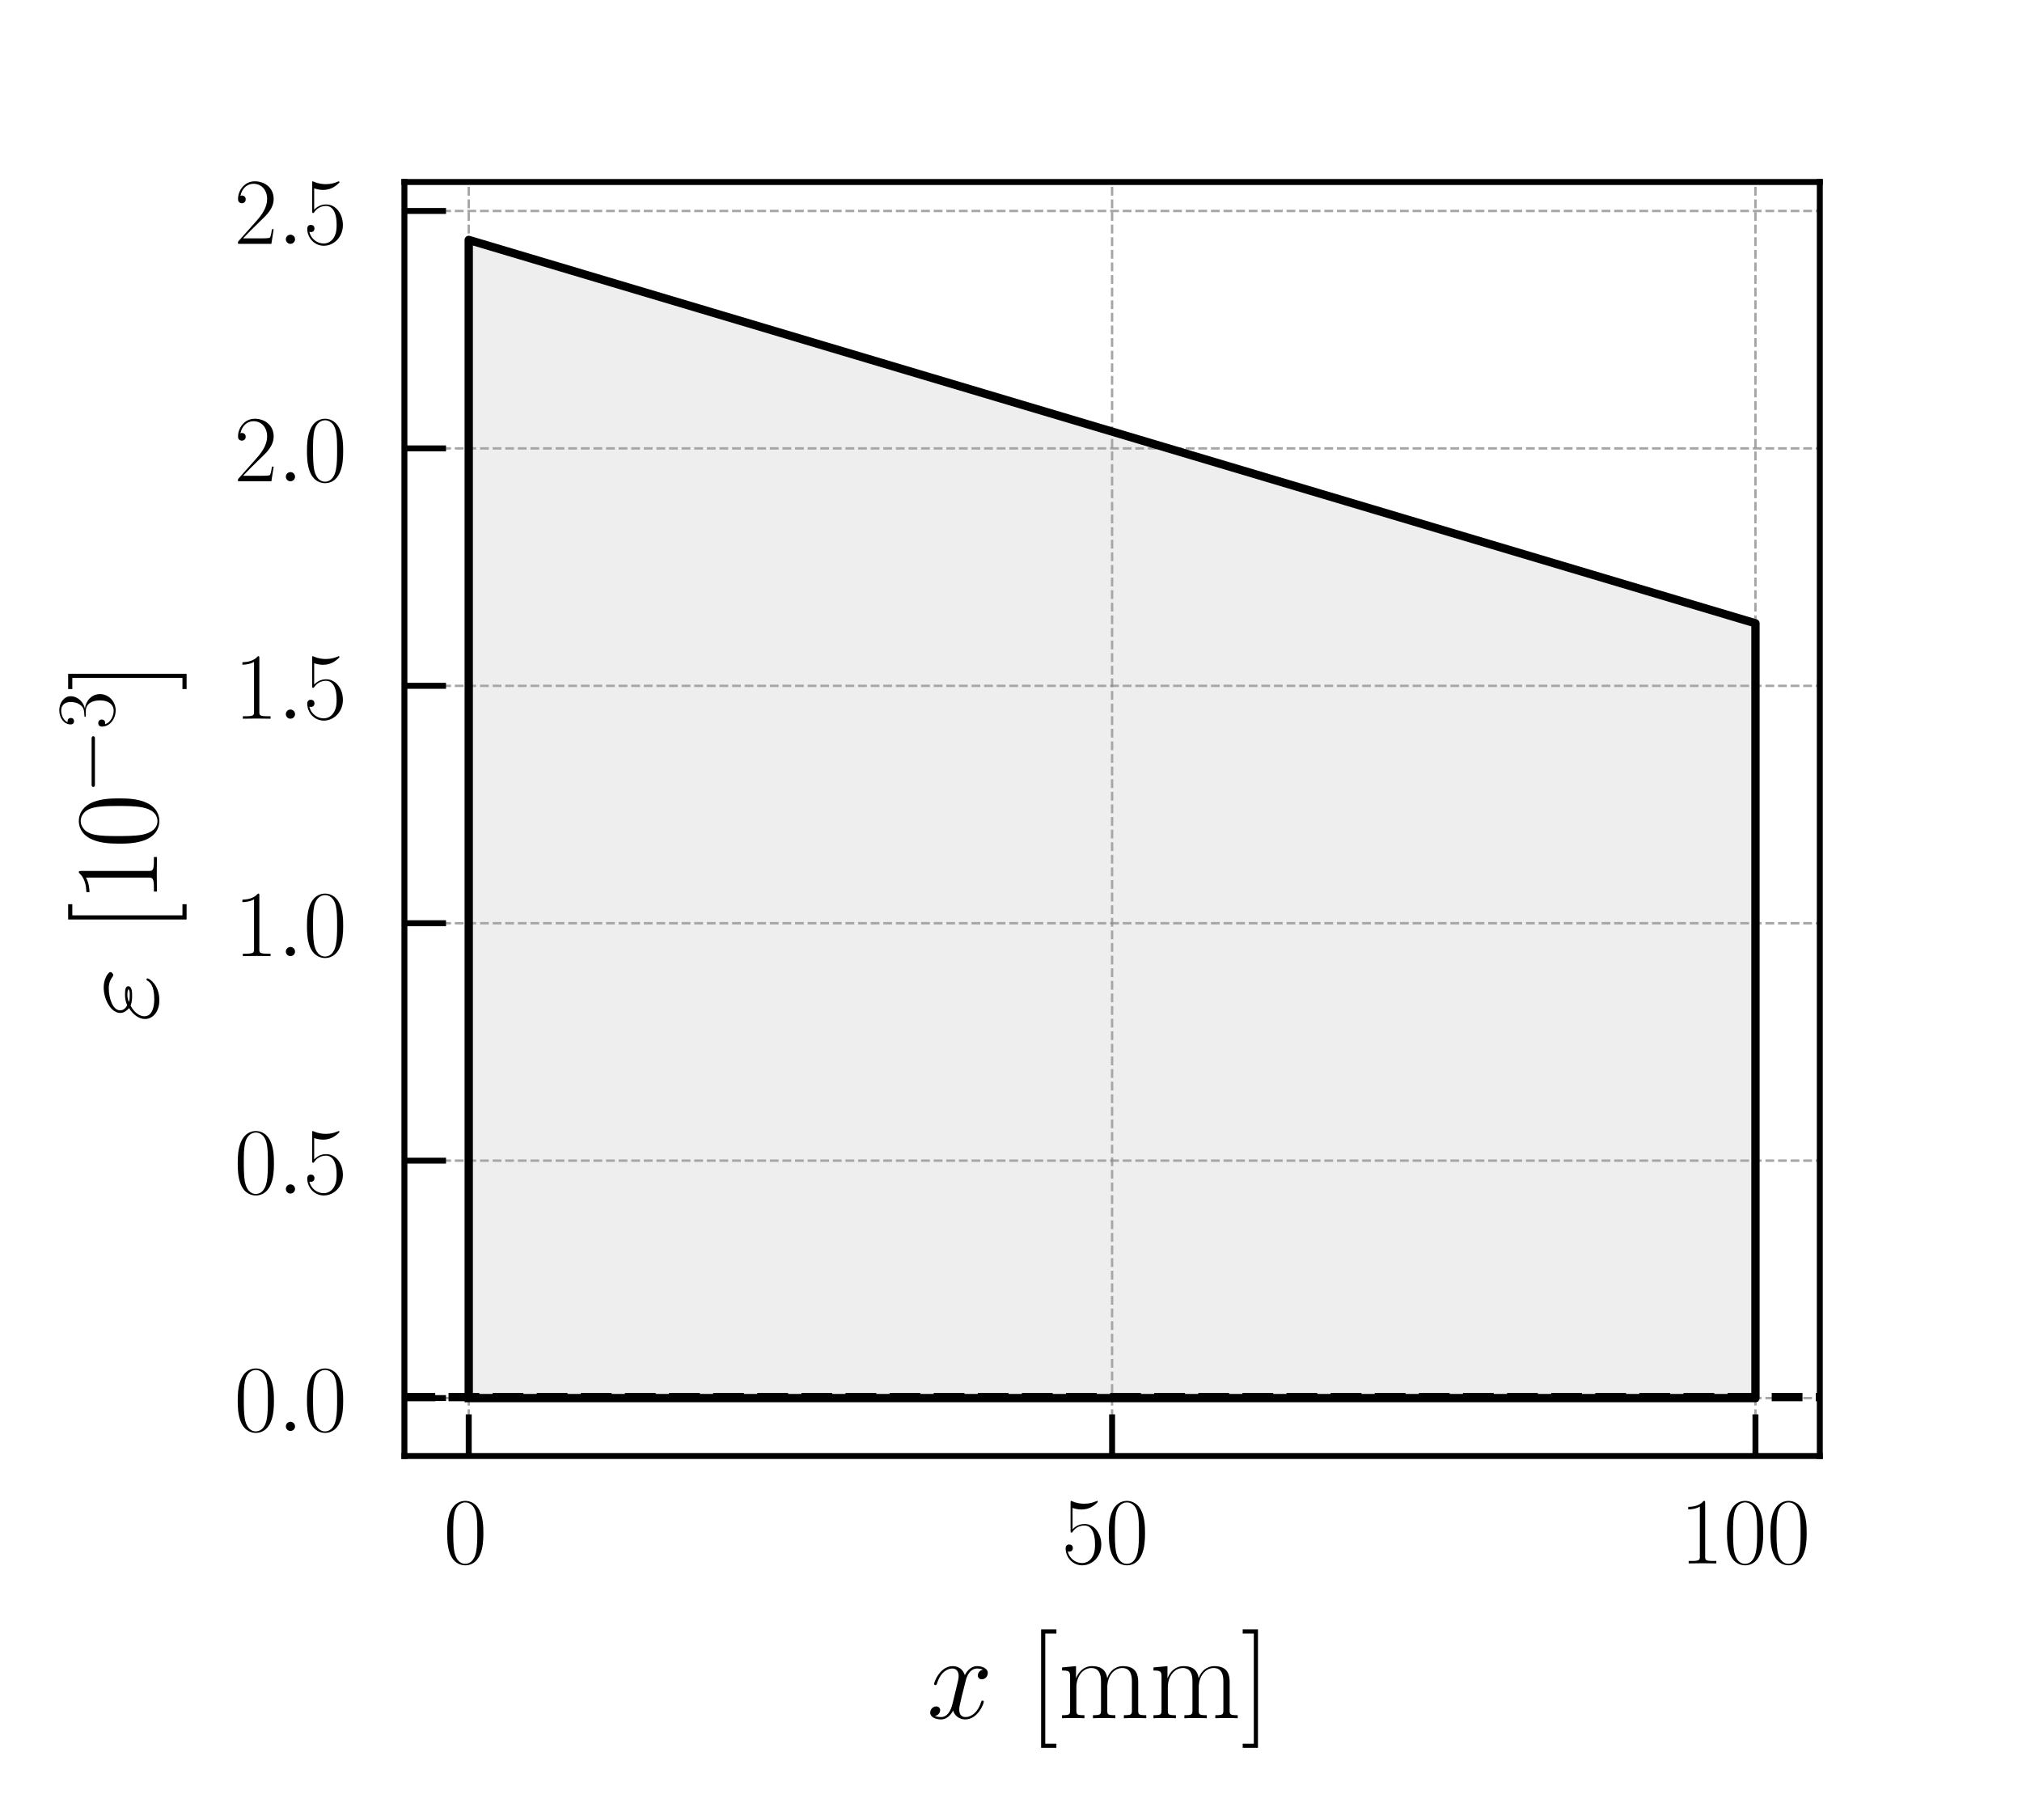
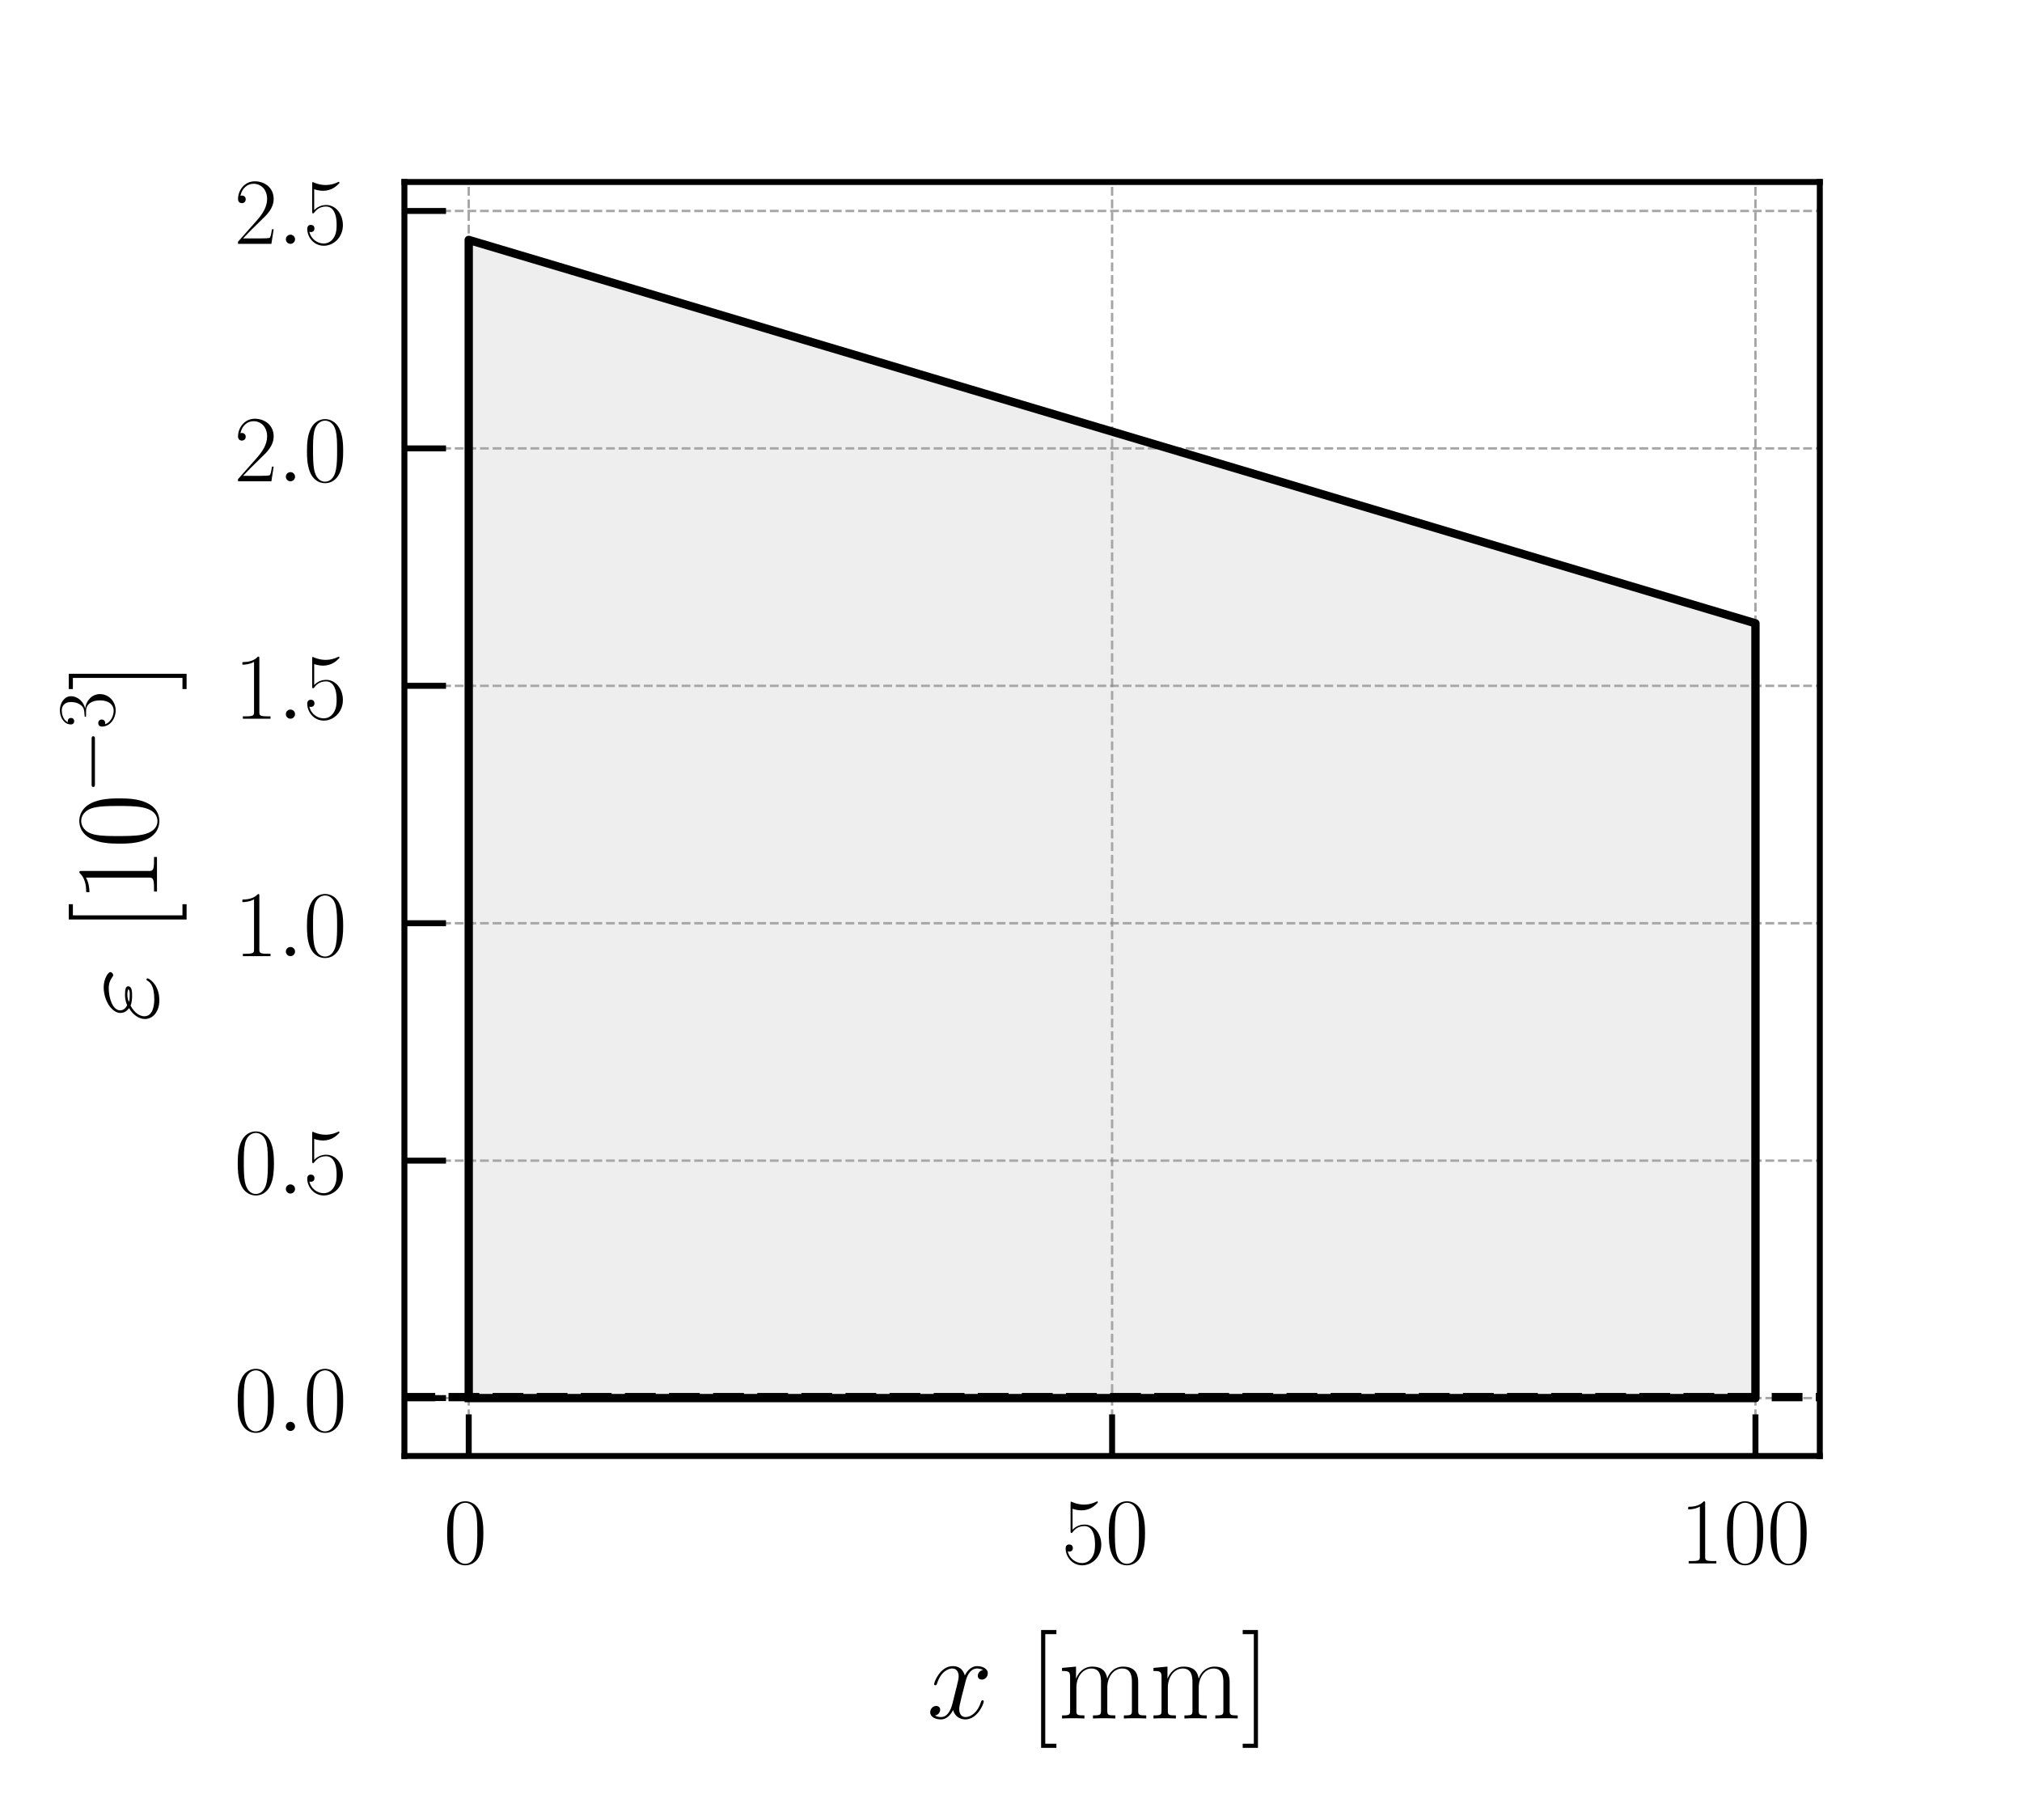
<svg xmlns="http://www.w3.org/2000/svg" xmlns:xlink="http://www.w3.org/1999/xlink" width="170.079pt" height="153.071pt" viewBox="0 0 170.079 153.071" version="1.1">
  <defs>
    <style type="text/css">*{stroke-linejoin: round; stroke-linecap: butt}</style>
  </defs>
  <g id="figure_1">
    <g id="patch_1">
      <path d="M 0 153.071  L 170.079 153.071  L 170.079 0  L 0 0  z " style="fill: #ffffff" />
    </g>
    <g id="axes_1">
      <g id="patch_2">
        <path d="M 34.016 122.457  L 153.071 122.457  L 153.071 15.307  L 34.016 15.307  z " style="fill: #ffffff" />
      </g>
      <g id="matplotlib.axis_1">
        <g id="xtick_1">
          <g id="line2d_1">
-             <path d="M 39.427 122.457  L 39.427 15.307  " clip-path="url(#p409dfc9da4)" style="fill: none; stroke-dasharray: 0.74,0.32; stroke-dashoffset: 0; stroke: #808080; stroke-opacity: 0.7; stroke-width: 0.2" />
+             <path d="M 39.427 122.457  L 39.427 15.307  " clip-path="url(#p4f7c9a4bee)" style="fill: none; stroke-dasharray: 0.74,0.32; stroke-dashoffset: 0; stroke: #808080; stroke-opacity: 0.7; stroke-width: 0.2" />
          </g>
          <g id="line2d_2">
            <defs>
-               <path id="me10ed2f82f" d="M 0 0  L 0 -3.5  " style="stroke: #000000; stroke-width: 0.5" />
-             </defs>
-             <g>
-               <use xlink:href="#me10ed2f82f" x="39.427" y="122.457" style="stroke: #000000; stroke-width: 0.5" />
+               <path id="m94a9413f25" d="M 0 0  L 0 -3.5  " style="stroke: #000000; stroke-width: 0.5" />
+             </defs>
+             <g>
+               <use xlink:href="#m94a9413f25" x="39.427" y="122.457" style="stroke: #000000; stroke-width: 0.5" />
            </g>
          </g>
          <g id="text_1">
            <g transform="translate(37.31025 131.4915) scale(0.08 -0.08)">
              <defs>
-                 <path id="CMR17-30" d="M 2688 2038  C 2688 2430 2682 3099 2413 3613  C 2176 4063 1798 4224 1466 4224  C 1158 4224 768 4082 525 3620  C 269 3137 243 2539 243 2038  C 243 1671 250 1112 448 623  C 723 -39 1216 -128 1466 -128  C 1760 -128 2208 -7 2470 604  C 2662 1048 2688 1568 2688 2038  z M 1466 -26  C 1056 -26 813 328 723 816  C 653 1196 653 1749 653 2109  C 653 2604 653 3015 736 3407  C 858 3954 1216 4121 1466 4121  C 1728 4121 2067 3947 2189 3420  C 2272 3054 2278 2623 2278 2109  C 2278 1691 2278 1176 2202 797  C 2067 96 1690 -26 1466 -26  z " transform="scale(0.015625)" />
+                 <path id="CMR17-30" d="M 2688 2025  C 2688 2416 2682 3080 2413 3591  C 2176 4039 1798 4198 1466 4198  C 1158 4198 768 4058 525 3597  C 269 3118 243 2524 243 2025  C 243 1661 250 1106 448 619  C 723 -39 1216 -128 1466 -128  C 1760 -128 2208 -7 2470 600  C 2662 1042 2688 1559 2688 2025  z M 1466 -26  C 1056 -26 813 325 723 812  C 653 1188 653 1738 653 2096  C 653 2588 653 2997 736 3387  C 858 3929 1216 4096 1466 4096  C 1728 4096 2067 3923 2189 3400  C 2272 3036 2278 2607 2278 2096  C 2278 1680 2278 1169 2202 792  C 2067 95 1690 -26 1466 -26  z " transform="scale(0.015625)" />
              </defs>
              <use xlink:href="#CMR17-30" transform="scale(0.996264)" />
            </g>
          </g>
        </g>
        <g id="xtick_2">
          <g id="line2d_3">
-             <path d="M 93.543 122.457  L 93.543 15.307  " clip-path="url(#p409dfc9da4)" style="fill: none; stroke-dasharray: 0.74,0.32; stroke-dashoffset: 0; stroke: #808080; stroke-opacity: 0.7; stroke-width: 0.2" />
+             <path d="M 93.543 122.457  L 93.543 15.307  " clip-path="url(#p4f7c9a4bee)" style="fill: none; stroke-dasharray: 0.74,0.32; stroke-dashoffset: 0; stroke: #808080; stroke-opacity: 0.7; stroke-width: 0.2" />
          </g>
          <g id="line2d_4">
            <g>
-               <use xlink:href="#me10ed2f82f" x="93.543" y="122.457" style="stroke: #000000; stroke-width: 0.5" />
+               <use xlink:href="#m94a9413f25" x="93.543" y="122.457" style="stroke: #000000; stroke-width: 0.5" />
            </g>
          </g>
          <g id="text_2">
            <g transform="translate(89.30912 131.4915) scale(0.08 -0.08)">
              <defs>
-                 <path id="CMR17-35" d="M 730 3750  C 794 3724 1056 3641 1325 3641  C 1920 3641 2246 3961 2432 4140  C 2432 4191 2432 4224 2394 4224  C 2387 4224 2374 4224 2323 4198  C 2099 4102 1837 4032 1517 4032  C 1325 4032 1037 4055 723 4191  C 653 4224 640 4224 634 4224  C 602 4224 595 4217 595 4090  L 595 2231  C 595 2113 595 2080 659 2080  C 691 2080 704 2093 736 2139  C 941 2435 1222 2560 1542 2560  C 1766 2560 2246 2415 2246 1293  C 2246 1087 2246 716 2054 422  C 1894 159 1645 25 1370 25  C 947 25 518 319 403 812  C 429 806 480 793 506 793  C 589 793 749 838 749 1036  C 749 1209 627 1280 506 1280  C 358 1280 262 1190 262 1011  C 262 454 704 -128 1382 -128  C 2042 -128 2669 441 2669 1267  C 2669 2054 2170 2662 1549 2662  C 1222 2662 947 2540 730 2304  L 730 3750  z " transform="scale(0.015625)" />
+                 <path id="CMR17-35" d="M 730 3692  C 794 3666 1056 3584 1325 3584  C 1920 3584 2246 3911 2432 4100  C 2432 4157 2432 4192 2394 4192  C 2387 4192 2374 4192 2323 4163  C 2099 4058 1837 3973 1517 3973  C 1325 3973 1037 3999 723 4139  C 653 4171 640 4171 634 4171  C 602 4171 595 4164 595 4037  L 595 2203  C 595 2089 595 2057 659 2057  C 691 2057 704 2070 736 2114  C 941 2401 1222 2522 1542 2522  C 1766 2522 2246 2382 2246 1289  C 2246 1085 2246 715 2054 421  C 1894 159 1645 25 1370 25  C 947 25 518 320 403 814  C 429 807 480 795 506 795  C 589 795 749 840 749 1038  C 749 1210 627 1280 506 1280  C 358 1280 262 1190 262 1011  C 262 454 704 -128 1382 -128  C 2042 -128 2669 440 2669 1264  C 2669 2030 2170 2624 1549 2624  C 1222 2624 947 2503 730 2274  L 730 3692  z " transform="scale(0.015625)" />
              </defs>
              <use xlink:href="#CMR17-35" transform="scale(0.996264)" />
              <use xlink:href="#CMR17-30" transform="translate(45.69048 0) scale(0.996264)" />
            </g>
          </g>
        </g>
        <g id="xtick_3">
          <g id="line2d_5">
-             <path d="M 147.659 122.457  L 147.659 15.307  " clip-path="url(#p409dfc9da4)" style="fill: none; stroke-dasharray: 0.74,0.32; stroke-dashoffset: 0; stroke: #808080; stroke-opacity: 0.7; stroke-width: 0.2" />
+             <path d="M 147.659 122.457  L 147.659 15.307  " clip-path="url(#p4f7c9a4bee)" style="fill: none; stroke-dasharray: 0.74,0.32; stroke-dashoffset: 0; stroke: #808080; stroke-opacity: 0.7; stroke-width: 0.2" />
          </g>
          <g id="line2d_6">
            <g>
-               <use xlink:href="#me10ed2f82f" x="147.659" y="122.457" style="stroke: #000000; stroke-width: 0.5" />
+               <use xlink:href="#m94a9413f25" x="147.659" y="122.457" style="stroke: #000000; stroke-width: 0.5" />
            </g>
          </g>
          <g id="text_3">
            <g transform="translate(141.308 131.4915) scale(0.08 -0.08)">
              <defs>
-                 <path id="CMR17-31" d="M 1702 4083  C 1702 4217 1696 4224 1606 4224  C 1357 3927 979 3833 621 3820  C 602 3820 570 3820 563 3808  C 557 3795 557 3782 557 3648  C 755 3648 1088 3686 1344 3839  L 1344 467  C 1344 243 1331 166 781 166  L 589 166  L 589 0  C 896 6 1216 12 1523 12  C 1830 12 2150 6 2458 0  L 2458 166  L 2266 166  C 1715 166 1702 236 1702 467  L 1702 4083  z " transform="scale(0.015625)" />
+                 <path id="CMR17-31" d="M 1702 4058  C 1702 4192 1696 4192 1606 4192  C 1357 3916 979 3827 621 3827  C 602 3827 570 3827 563 3808  C 557 3795 557 3782 557 3648  C 755 3648 1088 3686 1344 3839  L 1344 461  C 1344 236 1331 160 781 160  L 589 160  L 589 0  C 896 0 1216 0 1523 0  C 1830 0 2150 0 2458 0  L 2458 160  L 2266 160  C 1715 160 1702 230 1702 458  L 1702 4058  z " transform="scale(0.015625)" />
              </defs>
              <use xlink:href="#CMR17-31" transform="scale(0.996264)" />
              <use xlink:href="#CMR17-30" transform="translate(45.69048 0) scale(0.996264)" />
              <use xlink:href="#CMR17-30" transform="translate(91.38095 0) scale(0.996264)" />
            </g>
          </g>
        </g>
        <g id="text_4">
          <g transform="translate(77.96628 144.5132) scale(0.1 -0.1)">
            <defs>
-               <path id="CMMI12-78" d="M 3034 2624  C 2829 2585 2752 2431 2752 2310  C 2752 2156 2874 2105 2963 2105  C 3155 2105 3290 2271 3290 2444  C 3290 2694 2982 2816 2714 2816  C 2323 2816 2106 2451 2048 2329  C 1901 2790 1504 2816 1389 2816  C 736 2816 390 1993 390 1849  C 390 1823 416 1790 461 1790  C 512 1790 525 1829 538 1855  C 755 2572 1184 2687 1370 2687  C 1658 2687 1715 2438 1715 2284  C 1715 2143 1677 1993 1600 1678  L 1382 778  C 1286 390 1101 64 762 64  C 730 64 570 64 435 126  C 666 166 717 358 717 435  C 717 563 621 640 499 640  C 346 640 179 505 179 300  C 179 57 480 -64 755 -64  C 1062 -64 1280 153 1414 415  C 1517 64 1837 -64 2074 -64  C 2726 -64 3072 751 3072 896  C 3072 929 3046 955 3008 955  C 2950 955 2944 922 2925 870  C 2752 300 2381 64 2093 64  C 1869 64 1747 204 1747 467  C 1747 607 1773 712 1875 1146  L 2099 2039  C 2195 2425 2413 2687 2707 2687  C 2720 2687 2899 2687 3034 2624  z " transform="scale(0.015625)" />
-               <path id="CMR17-5b" d="M 1504 -1600  L 1504 -1376  L 902 -1376  L 902 4575  L 1504 4575  L 1504 4800  L 678 4800  L 678 -1600  L 1504 -1600  z " transform="scale(0.015625)" />
-               <path id="CMR17-6d" d="M 4326 1954  C 4326 2276 4269 2816 3507 2816  C 3072 2816 2771 2520 2656 2173  L 2650 2173  C 2573 2700 2195 2816 1837 2816  C 1331 2816 1069 2424 973 2166  L 966 2166  L 966 2816  L 211 2745  L 211 2578  C 589 2578 646 2540 646 2231  L 646 443  C 646 198 621 166 211 166  L 211 0  C 365 12 646 12 813 12  C 979 12 1267 12 1421 0  L 1421 166  C 1011 166 986 192 986 443  L 986 1678  C 986 2269 1344 2713 1792 2713  C 2266 2713 2317 2289 2317 1980  L 2317 443  C 2317 198 2291 166 1882 166  L 1882 0  C 2035 12 2317 12 2483 12  C 2650 12 2938 12 3091 0  L 3091 166  C 2682 166 2656 192 2656 443  L 2656 1678  C 2656 2269 3014 2713 3462 2713  C 3936 2713 3987 2289 3987 1980  L 3987 443  C 3987 198 3962 166 3552 166  L 3552 0  C 3706 12 3987 12 4154 12  C 4320 12 4608 12 4762 0  L 4762 166  C 4352 166 4326 192 4326 443  L 4326 1954  z " transform="scale(0.015625)" />
-               <path id="CMR17-5d" d="M 915 4800  L 90 4800  L 90 4575  L 691 4575  L 691 -1376  L 90 -1376  L 90 -1600  L 915 -1600  L 915 4800  z " transform="scale(0.015625)" />
+               <path id="CMMI12-78" d="M 3034 2606  C 2829 2567 2752 2414 2752 2293  C 2752 2139 2874 2088 2963 2088  C 3155 2088 3290 2254 3290 2427  C 3290 2695 2982 2816 2714 2816  C 2323 2816 2106 2433 2048 2312  C 1901 2816 1504 2816 1389 2816  C 736 2816 390 1980 390 1839  C 390 1814 416 1782 461 1782  C 512 1782 525 1820 538 1846  C 755 2555 1184 2689 1370 2689  C 1658 2689 1715 2420 1715 2267  C 1715 2127 1677 1980 1600 1673  L 1382 798  C 1286 415 1101 64 762 64  C 730 64 570 64 435 147  C 666 192 717 383 717 460  C 717 588 621 664 499 664  C 346 664 179 530 179 326  C 179 57 480 -64 755 -64  C 1062 -64 1280 179 1414 441  C 1517 64 1837 -64 2074 -64  C 2726 -64 3072 773 3072 913  C 3072 945 3046 971 3008 971  C 2950 971 2944 939 2925 888  C 2752 326 2381 64 2093 64  C 1869 64 1747 230 1747 492  C 1747 632 1773 734 1875 1156  L 2099 2024  C 2195 2408 2413 2689 2707 2689  C 2720 2689 2899 2689 3034 2606  z " transform="scale(0.015625)" />
+               <path id="CMR17-5b" d="M 1504 -1600  L 1504 -1377  L 902 -1377  L 902 4544  L 1504 4544  L 1504 4767  L 678 4767  L 678 -1600  L 1504 -1600  z " transform="scale(0.015625)" />
+               <path id="CMR17-6d" d="M 4326 1933  C 4326 2252 4269 2790 3507 2790  C 3072 2790 2771 2496 2656 2151  L 2650 2151  C 2573 2676 2195 2790 1837 2790  C 1331 2790 1069 2400 973 2144  L 966 2144  L 966 2790  L 211 2720  L 211 2554  C 589 2554 646 2515 646 2208  L 646 428  C 646 184 621 153 211 153  L 211 -13  C 365 0 646 0 813 0  C 979 0 1267 0 1421 -13  L 1421 153  C 1011 153 986 178 986 428  L 986 1658  C 986 2247 1344 2688 1792 2688  C 2266 2688 2317 2266 2317 1958  L 2317 428  C 2317 184 2291 153 1882 153  L 1882 -13  C 2035 0 2317 0 2483 0  C 2650 0 2938 0 3091 -13  L 3091 153  C 2682 153 2656 178 2656 428  L 2656 1658  C 2656 2247 3014 2688 3462 2688  C 3936 2688 3987 2266 3987 1958  L 3987 428  C 3987 184 3962 153 3552 153  L 3552 -13  C 3706 0 3987 0 4154 0  C 4320 0 4608 0 4762 -13  L 4762 153  C 4352 153 4326 178 4326 428  L 4326 1933  z " transform="scale(0.015625)" />
+               <path id="CMR17-5d" d="M 915 4767  L 90 4767  L 90 4544  L 691 4544  L 691 -1377  L 90 -1377  L 90 -1600  L 915 -1600  L 915 4767  z " transform="scale(0.015625)" />
            </defs>
            <use xlink:href="#CMMI12-78" transform="scale(0.996264)" />
            <use xlink:href="#CMR17-5b" transform="translate(85.51003 0) scale(0.996264)" />
            <use xlink:href="#CMR17-6d" transform="translate(110.3811 0) scale(0.996264)" />
            <use xlink:href="#CMR17-6d" transform="translate(187.3007 0) scale(0.996264)" />
            <use xlink:href="#CMR17-5d" transform="translate(264.2203 0) scale(0.996264)" />
          </g>
        </g>
      </g>
      <g id="matplotlib.axis_2">
        <g id="ytick_1">
          <g id="line2d_7">
-             <path d="M 34.016 117.586  L 153.071 117.586  " clip-path="url(#p409dfc9da4)" style="fill: none; stroke-dasharray: 0.74,0.32; stroke-dashoffset: 0; stroke: #808080; stroke-opacity: 0.7; stroke-width: 0.2" />
+             <path d="M 34.016 117.586  L 153.071 117.586  " clip-path="url(#p4f7c9a4bee)" style="fill: none; stroke-dasharray: 0.74,0.32; stroke-dashoffset: 0; stroke: #808080; stroke-opacity: 0.7; stroke-width: 0.2" />
          </g>
          <g id="line2d_8">
            <defs>
-               <path id="mde5ba93cae" d="M 0 0  L 3.5 0  " style="stroke: #000000; stroke-width: 0.5" />
-             </defs>
-             <g>
-               <use xlink:href="#mde5ba93cae" x="34.016" y="117.586" style="stroke: #000000; stroke-width: 0.5" />
+               <path id="m97b4818f67" d="M 0 0  L 3.5 0  " style="stroke: #000000; stroke-width: 0.5" />
+             </defs>
+             <g>
+               <use xlink:href="#m97b4818f67" x="34.016" y="117.586" style="stroke: #000000; stroke-width: 0.5" />
            </g>
          </g>
          <g id="text_5">
            <g transform="translate(19.69506 120.3537) scale(0.08 -0.08)">
              <defs>
-                 <path id="CMMI12-3a" d="M 1178 307  C 1178 492 1024 620 870 620  C 685 620 557 467 557 313  C 557 128 710 0 864 0  C 1050 0 1178 153 1178 307  z " transform="scale(0.015625)" />
+                 <path id="CMMI12-3a" d="M 1178 307  C 1178 492 1024 619 870 619  C 685 619 557 466 557 313  C 557 128 710 0 864 0  C 1050 0 1178 153 1178 307  z " transform="scale(0.015625)" />
              </defs>
              <use xlink:href="#CMR17-30" transform="scale(0.996264)" />
              <use xlink:href="#CMMI12-3a" transform="translate(45.69048 0) scale(0.996264)" />
              <use xlink:href="#CMR17-30" transform="translate(72.78765 0) scale(0.996264)" />
            </g>
          </g>
        </g>
        <g id="ytick_2">
          <g id="line2d_9">
-             <path d="M 34.016 97.617  L 153.071 97.617  " clip-path="url(#p409dfc9da4)" style="fill: none; stroke-dasharray: 0.74,0.32; stroke-dashoffset: 0; stroke: #808080; stroke-opacity: 0.7; stroke-width: 0.2" />
+             <path d="M 34.016 97.617  L 153.071 97.617  " clip-path="url(#p4f7c9a4bee)" style="fill: none; stroke-dasharray: 0.74,0.32; stroke-dashoffset: 0; stroke: #808080; stroke-opacity: 0.7; stroke-width: 0.2" />
          </g>
          <g id="line2d_10">
            <g>
-               <use xlink:href="#mde5ba93cae" x="34.016" y="97.617" style="stroke: #000000; stroke-width: 0.5" />
+               <use xlink:href="#m97b4818f67" x="34.016" y="97.617" style="stroke: #000000; stroke-width: 0.5" />
            </g>
          </g>
          <g id="text_6">
            <g transform="translate(19.69506 100.3849) scale(0.08 -0.08)">
              <use xlink:href="#CMR17-30" transform="scale(0.996264)" />
              <use xlink:href="#CMMI12-3a" transform="translate(45.69048 0) scale(0.996264)" />
              <use xlink:href="#CMR17-35" transform="translate(72.78765 0) scale(0.996264)" />
            </g>
          </g>
        </g>
        <g id="ytick_3">
          <g id="line2d_11">
-             <path d="M 34.016 77.649  L 153.071 77.649  " clip-path="url(#p409dfc9da4)" style="fill: none; stroke-dasharray: 0.74,0.32; stroke-dashoffset: 0; stroke: #808080; stroke-opacity: 0.7; stroke-width: 0.2" />
+             <path d="M 34.016 77.649  L 153.071 77.649  " clip-path="url(#p4f7c9a4bee)" style="fill: none; stroke-dasharray: 0.74,0.32; stroke-dashoffset: 0; stroke: #808080; stroke-opacity: 0.7; stroke-width: 0.2" />
          </g>
          <g id="line2d_12">
            <g>
-               <use xlink:href="#mde5ba93cae" x="34.016" y="77.649" style="stroke: #000000; stroke-width: 0.5" />
+               <use xlink:href="#m97b4818f67" x="34.016" y="77.649" style="stroke: #000000; stroke-width: 0.5" />
            </g>
          </g>
          <g id="text_7">
            <g transform="translate(19.69506 80.41608) scale(0.08 -0.08)">
              <use xlink:href="#CMR17-31" transform="scale(0.996264)" />
              <use xlink:href="#CMMI12-3a" transform="translate(45.69048 0) scale(0.996264)" />
              <use xlink:href="#CMR17-30" transform="translate(72.78765 0) scale(0.996264)" />
            </g>
          </g>
        </g>
        <g id="ytick_4">
          <g id="line2d_13">
-             <path d="M 34.016 57.68  L 153.071 57.68  " clip-path="url(#p409dfc9da4)" style="fill: none; stroke-dasharray: 0.74,0.32; stroke-dashoffset: 0; stroke: #808080; stroke-opacity: 0.7; stroke-width: 0.2" />
+             <path d="M 34.016 57.68  L 153.071 57.68  " clip-path="url(#p4f7c9a4bee)" style="fill: none; stroke-dasharray: 0.74,0.32; stroke-dashoffset: 0; stroke: #808080; stroke-opacity: 0.7; stroke-width: 0.2" />
          </g>
          <g id="line2d_14">
            <g>
-               <use xlink:href="#mde5ba93cae" x="34.016" y="57.68" style="stroke: #000000; stroke-width: 0.5" />
+               <use xlink:href="#m97b4818f67" x="34.016" y="57.68" style="stroke: #000000; stroke-width: 0.5" />
            </g>
          </g>
          <g id="text_8">
            <g transform="translate(19.69506 60.44729) scale(0.08 -0.08)">
              <use xlink:href="#CMR17-31" transform="scale(0.996264)" />
              <use xlink:href="#CMMI12-3a" transform="translate(45.69048 0) scale(0.996264)" />
              <use xlink:href="#CMR17-35" transform="translate(72.78765 0) scale(0.996264)" />
            </g>
          </g>
        </g>
        <g id="ytick_5">
          <g id="line2d_15">
-             <path d="M 34.016 37.711  L 153.071 37.711  " clip-path="url(#p409dfc9da4)" style="fill: none; stroke-dasharray: 0.74,0.32; stroke-dashoffset: 0; stroke: #808080; stroke-opacity: 0.7; stroke-width: 0.2" />
+             <path d="M 34.016 37.711  L 153.071 37.711  " clip-path="url(#p4f7c9a4bee)" style="fill: none; stroke-dasharray: 0.74,0.32; stroke-dashoffset: 0; stroke: #808080; stroke-opacity: 0.7; stroke-width: 0.2" />
          </g>
          <g id="line2d_16">
            <g>
-               <use xlink:href="#mde5ba93cae" x="34.016" y="37.711" style="stroke: #000000; stroke-width: 0.5" />
+               <use xlink:href="#m97b4818f67" x="34.016" y="37.711" style="stroke: #000000; stroke-width: 0.5" />
            </g>
          </g>
          <g id="text_9">
            <g transform="translate(19.69506 40.4785) scale(0.08 -0.08)">
              <defs>
-                 <path id="CMR17-32" d="M 2669 990  L 2554 990  C 2490 537 2438 460 2413 422  C 2381 371 1920 371 1830 371  L 602 371  C 832 620 1280 1073 1824 1596  C 2214 1966 2669 2400 2669 3033  C 2669 3788 2067 4224 1395 4224  C 691 4224 262 3603 262 3027  C 262 2777 448 2745 525 2745  C 589 2745 781 2783 781 3007  C 781 3206 614 3264 525 3264  C 486 3264 448 3257 422 3244  C 544 3788 915 4057 1306 4057  C 1862 4057 2227 3616 2227 3033  C 2227 2477 1901 1998 1536 1583  L 262 147  L 262 0  L 2515 0  L 2669 990  z " transform="scale(0.015625)" />
+                 <path id="CMR17-32" d="M 2669 989  L 2554 989  C 2490 536 2438 459 2413 420  C 2381 369 1920 369 1830 369  L 602 369  C 832 619 1280 1072 1824 1597  C 2214 1967 2669 2402 2669 3035  C 2669 3790 2067 4224 1395 4224  C 691 4224 262 3604 262 3030  C 262 2780 448 2748 525 2748  C 589 2748 781 2787 781 3010  C 781 3207 614 3264 525 3264  C 486 3264 448 3258 422 3245  C 544 3790 915 4058 1306 4058  C 1862 4058 2227 3617 2227 3035  C 2227 2479 1901 2000 1536 1584  L 262 146  L 262 0  L 2515 0  L 2669 989  z " transform="scale(0.015625)" />
              </defs>
              <use xlink:href="#CMR17-32" transform="scale(0.996264)" />
              <use xlink:href="#CMMI12-3a" transform="translate(45.69048 0) scale(0.996264)" />
              <use xlink:href="#CMR17-30" transform="translate(72.78765 0) scale(0.996264)" />
            </g>
          </g>
        </g>
        <g id="ytick_6">
          <g id="line2d_17">
-             <path d="M 34.016 17.742  L 153.071 17.742  " clip-path="url(#p409dfc9da4)" style="fill: none; stroke-dasharray: 0.74,0.32; stroke-dashoffset: 0; stroke: #808080; stroke-opacity: 0.7; stroke-width: 0.2" />
+             <path d="M 34.016 17.742  L 153.071 17.742  " clip-path="url(#p4f7c9a4bee)" style="fill: none; stroke-dasharray: 0.74,0.32; stroke-dashoffset: 0; stroke: #808080; stroke-opacity: 0.7; stroke-width: 0.2" />
          </g>
          <g id="line2d_18">
            <g>
-               <use xlink:href="#mde5ba93cae" x="34.016" y="17.742" style="stroke: #000000; stroke-width: 0.5" />
+               <use xlink:href="#m97b4818f67" x="34.016" y="17.742" style="stroke: #000000; stroke-width: 0.5" />
            </g>
          </g>
          <g id="text_10">
            <g transform="translate(19.69506 20.50971) scale(0.08 -0.08)">
              <use xlink:href="#CMR17-32" transform="scale(0.996264)" />
              <use xlink:href="#CMMI12-3a" transform="translate(45.69048 0) scale(0.996264)" />
              <use xlink:href="#CMR17-35" transform="translate(72.78765 0) scale(0.996264)" />
            </g>
          </g>
        </g>
        <g id="text_11">
          <g transform="translate(13.2044 85.96197) rotate(-90) scale(0.1 -0.1)">
            <defs>
-               <path id="CMMI12-22" d="M 890 1427  C 1094 1344 1312 1344 1434 1344  C 1600 1344 1933 1344 1933 1554  C 1933 1683 1811 1728 1485 1728  C 1325 1728 1133 1708 909 1612  C 710 1708 634 1853 634 1991  C 634 2379 1261 2604 1830 2604  C 1939 2604 2170 2604 2438 2410  C 2477 2385 2496 2366 2541 2366  C 2618 2366 2701 2448 2701 2523  C 2701 2636 2330 2880 1888 2880  C 1171 2880 493 2454 493 1991  C 493 1759 646 1612 755 1508  C 384 1288 166 953 166 649  C 166 221 563 -128 1178 -128  C 2022 -128 2362 426 2362 513  C 2362 544 2336 568 2304 568  C 2272 568 2259 550 2234 513  C 2163 395 1997 147 1235 147  C 838 147 314 246 314 686  C 314 897 474 1213 890 1427  z M 1088 1517  C 1261 1599 1427 1599 1472 1599  C 1651 1599 1683 1581 1786 1545  C 1677 1472 1664 1472 1434 1472  C 1318 1472 1216 1472 1088 1517  z " transform="scale(0.015625)" />
+               <path id="CMMI12-22" d="M 890 1427  C 1094 1345 1312 1345 1434 1345  C 1600 1345 1933 1345 1933 1550  C 1933 1678 1811 1728 1485 1728  C 1325 1728 1133 1709 909 1613  C 710 1708 634 1852 634 1990  C 634 2379 1261 2606 1830 2606  C 1939 2606 2170 2606 2438 2411  C 2477 2387 2496 2367 2541 2367  C 2618 2367 2701 2449 2701 2526  C 2701 2639 2330 2880 1888 2880  C 1171 2880 493 2449 493 1972  C 493 1734 646 1586 755 1509  C 384 1301 166 961 166 652  C 166 219 563 -128 1178 -128  C 2022 -128 2362 424 2362 512  C 2362 543 2336 568 2304 568  C 2272 568 2259 549 2234 512  C 2163 395 1997 146 1235 146  C 838 146 314 245 314 686  C 314 898 474 1214 890 1427  z M 1088 1518  C 1261 1600 1427 1600 1472 1600  C 1651 1600 1683 1583 1786 1545  C 1677 1472 1664 1472 1434 1472  C 1318 1472 1216 1472 1088 1518  z " transform="scale(0.015625)" />
              <path id="CMSY10-0" d="M 4218 1472  C 4326 1472 4442 1472 4442 1600  C 4442 1728 4326 1728 4218 1728  L 755 1728  C 646 1728 531 1728 531 1600  C 531 1472 646 1472 755 1472  L 4218 1472  z " transform="scale(0.015625)" />
-               <path id="CMR17-33" d="M 1414 2176  C 1984 2176 2234 1673 2234 1094  C 2234 322 1824 25 1453 25  C 1114 25 563 193 390 691  C 422 678 454 678 486 678  C 640 678 755 780 755 947  C 755 1132 614 1216 486 1216  C 378 1216 211 1164 211 927  C 211 335 787 -128 1466 -128  C 2176 -128 2720 432 2720 1087  C 2720 1718 2208 2176 1600 2246  C 2086 2347 2554 2776 2554 3353  C 2554 3856 2048 4224 1472 4224  C 890 4224 378 3862 378 3347  C 378 3123 544 3084 627 3084  C 762 3084 877 3167 877 3334  C 877 3500 762 3584 627 3584  C 602 3584 570 3584 544 3571  C 730 3999 1235 4076 1459 4076  C 1683 4076 2106 3966 2106 3347  C 2106 3167 2080 2851 1862 2574  C 1670 2329 1453 2316 1242 2297  C 1210 2297 1062 2284 1037 2284  C 992 2278 966 2272 966 2227  C 966 2182 973 2176 1101 2176  L 1414 2176  z " transform="scale(0.015625)" />
+               <path id="CMR17-33" d="M 1414 2157  C 1984 2157 2234 1662 2234 1090  C 2234 320 1824 25 1453 25  C 1114 25 563 194 390 693  C 422 680 454 680 486 680  C 640 680 755 782 755 948  C 755 1133 614 1216 486 1216  C 378 1216 211 1165 211 926  C 211 335 787 -128 1466 -128  C 2176 -128 2720 430 2720 1085  C 2720 1707 2208 2157 1600 2227  C 2086 2328 2554 2756 2554 3329  C 2554 3820 2048 4179 1472 4179  C 890 4179 378 3829 378 3329  C 378 3110 544 3072 627 3072  C 762 3072 877 3155 877 3321  C 877 3486 762 3569 627 3569  C 602 3569 570 3569 544 3557  C 730 3959 1235 4032 1459 4032  C 1683 4032 2106 3925 2106 3320  C 2106 3143 2080 2828 1862 2550  C 1670 2304 1453 2304 1242 2284  C 1210 2284 1062 2269 1037 2269  C 992 2263 966 2257 966 2208  C 966 2163 973 2157 1101 2157  L 1414 2157  z " transform="scale(0.015625)" />
            </defs>
            <use xlink:href="#CMMI12-22" transform="scale(0.996264)" />
            <use xlink:href="#CMR17-5b" transform="translate(75.72616 0) scale(0.996264)" />
            <use xlink:href="#CMR17-31" transform="translate(100.5972 0) scale(0.996264)" />
            <use xlink:href="#CMR17-30" transform="translate(146.2877 0) scale(0.996264)" />
            <use xlink:href="#CMSY10-0" transform="translate(191.9782 36.15364) scale(0.697382)" />
            <use xlink:href="#CMR17-33" transform="translate(246.2192 36.15364) scale(0.697382)" />
            <use xlink:href="#CMR17-5d" transform="translate(278.7005 0) scale(0.996264)" />
          </g>
        </g>
      </g>
      <g id="patch_3">
-         <path d="M 39.427 117.586  L 147.659 117.586  L 147.659 52.422  L 39.427 20.178  z " clip-path="url(#p409dfc9da4)" style="fill: #a9a9a9; opacity: 0.2; stroke: #a9a9a9; stroke-width: 0.5; stroke-linejoin: miter" />
+         <path d="M 39.427 117.586  L 147.659 117.586  L 147.659 52.422  L 39.427 20.178  z " clip-path="url(#p4f7c9a4bee)" style="fill: #a9a9a9; opacity: 0.2; stroke: #a9a9a9; stroke-width: 0.5; stroke-linejoin: miter" />
      </g>
      <g id="line2d_19">
-         <path d="M 39.427 117.586  L 147.659 117.586  L 147.659 52.422  L 39.427 20.178  L 39.427 117.586  " clip-path="url(#p409dfc9da4)" style="fill: none; stroke: #000000; stroke-width: 0.7; stroke-linecap: square" />
+         <path d="M 39.427 117.586  L 147.659 117.586  L 147.659 52.422  L 39.427 20.178  L 39.427 117.586  " clip-path="url(#p4f7c9a4bee)" style="fill: none; stroke: #000000; stroke-width: 0.7; stroke-linecap: square" />
      </g>
      <g id="line2d_20">
-         <path d="M 34.016 117.505  L 153.071 117.505  " clip-path="url(#p409dfc9da4)" style="fill: none; stroke-dasharray: 2.59,1.12; stroke-dashoffset: 0; stroke: #000000; stroke-width: 0.7" />
+         <path d="M 34.016 117.505  L 153.071 117.505  " clip-path="url(#p4f7c9a4bee)" style="fill: none; stroke-dasharray: 2.59,1.12; stroke-dashoffset: 0; stroke: #000000; stroke-width: 0.7" />
      </g>
      <g id="patch_4">
        <path d="M 34.016 122.457  L 34.016 15.307  " style="fill: none; stroke: #000000; stroke-width: 0.5; stroke-linejoin: miter; stroke-linecap: square" />
      </g>
      <g id="patch_5">
        <path d="M 153.071 122.457  L 153.071 15.307  " style="fill: none; stroke: #000000; stroke-width: 0.5; stroke-linejoin: miter; stroke-linecap: square" />
      </g>
      <g id="patch_6">
        <path d="M 34.016 122.457  L 153.071 122.457  " style="fill: none; stroke: #000000; stroke-width: 0.5; stroke-linejoin: miter; stroke-linecap: square" />
      </g>
      <g id="patch_7">
        <path d="M 34.016 15.307  L 153.071 15.307  " style="fill: none; stroke: #000000; stroke-width: 0.5; stroke-linejoin: miter; stroke-linecap: square" />
      </g>
    </g>
  </g>
  <defs>
-     <clipPath id="p409dfc9da4">
+     <clipPath id="p4f7c9a4bee">
      <rect x="34.016" y="15.307" width="119.055" height="107.15" />
    </clipPath>
  </defs>
</svg>
